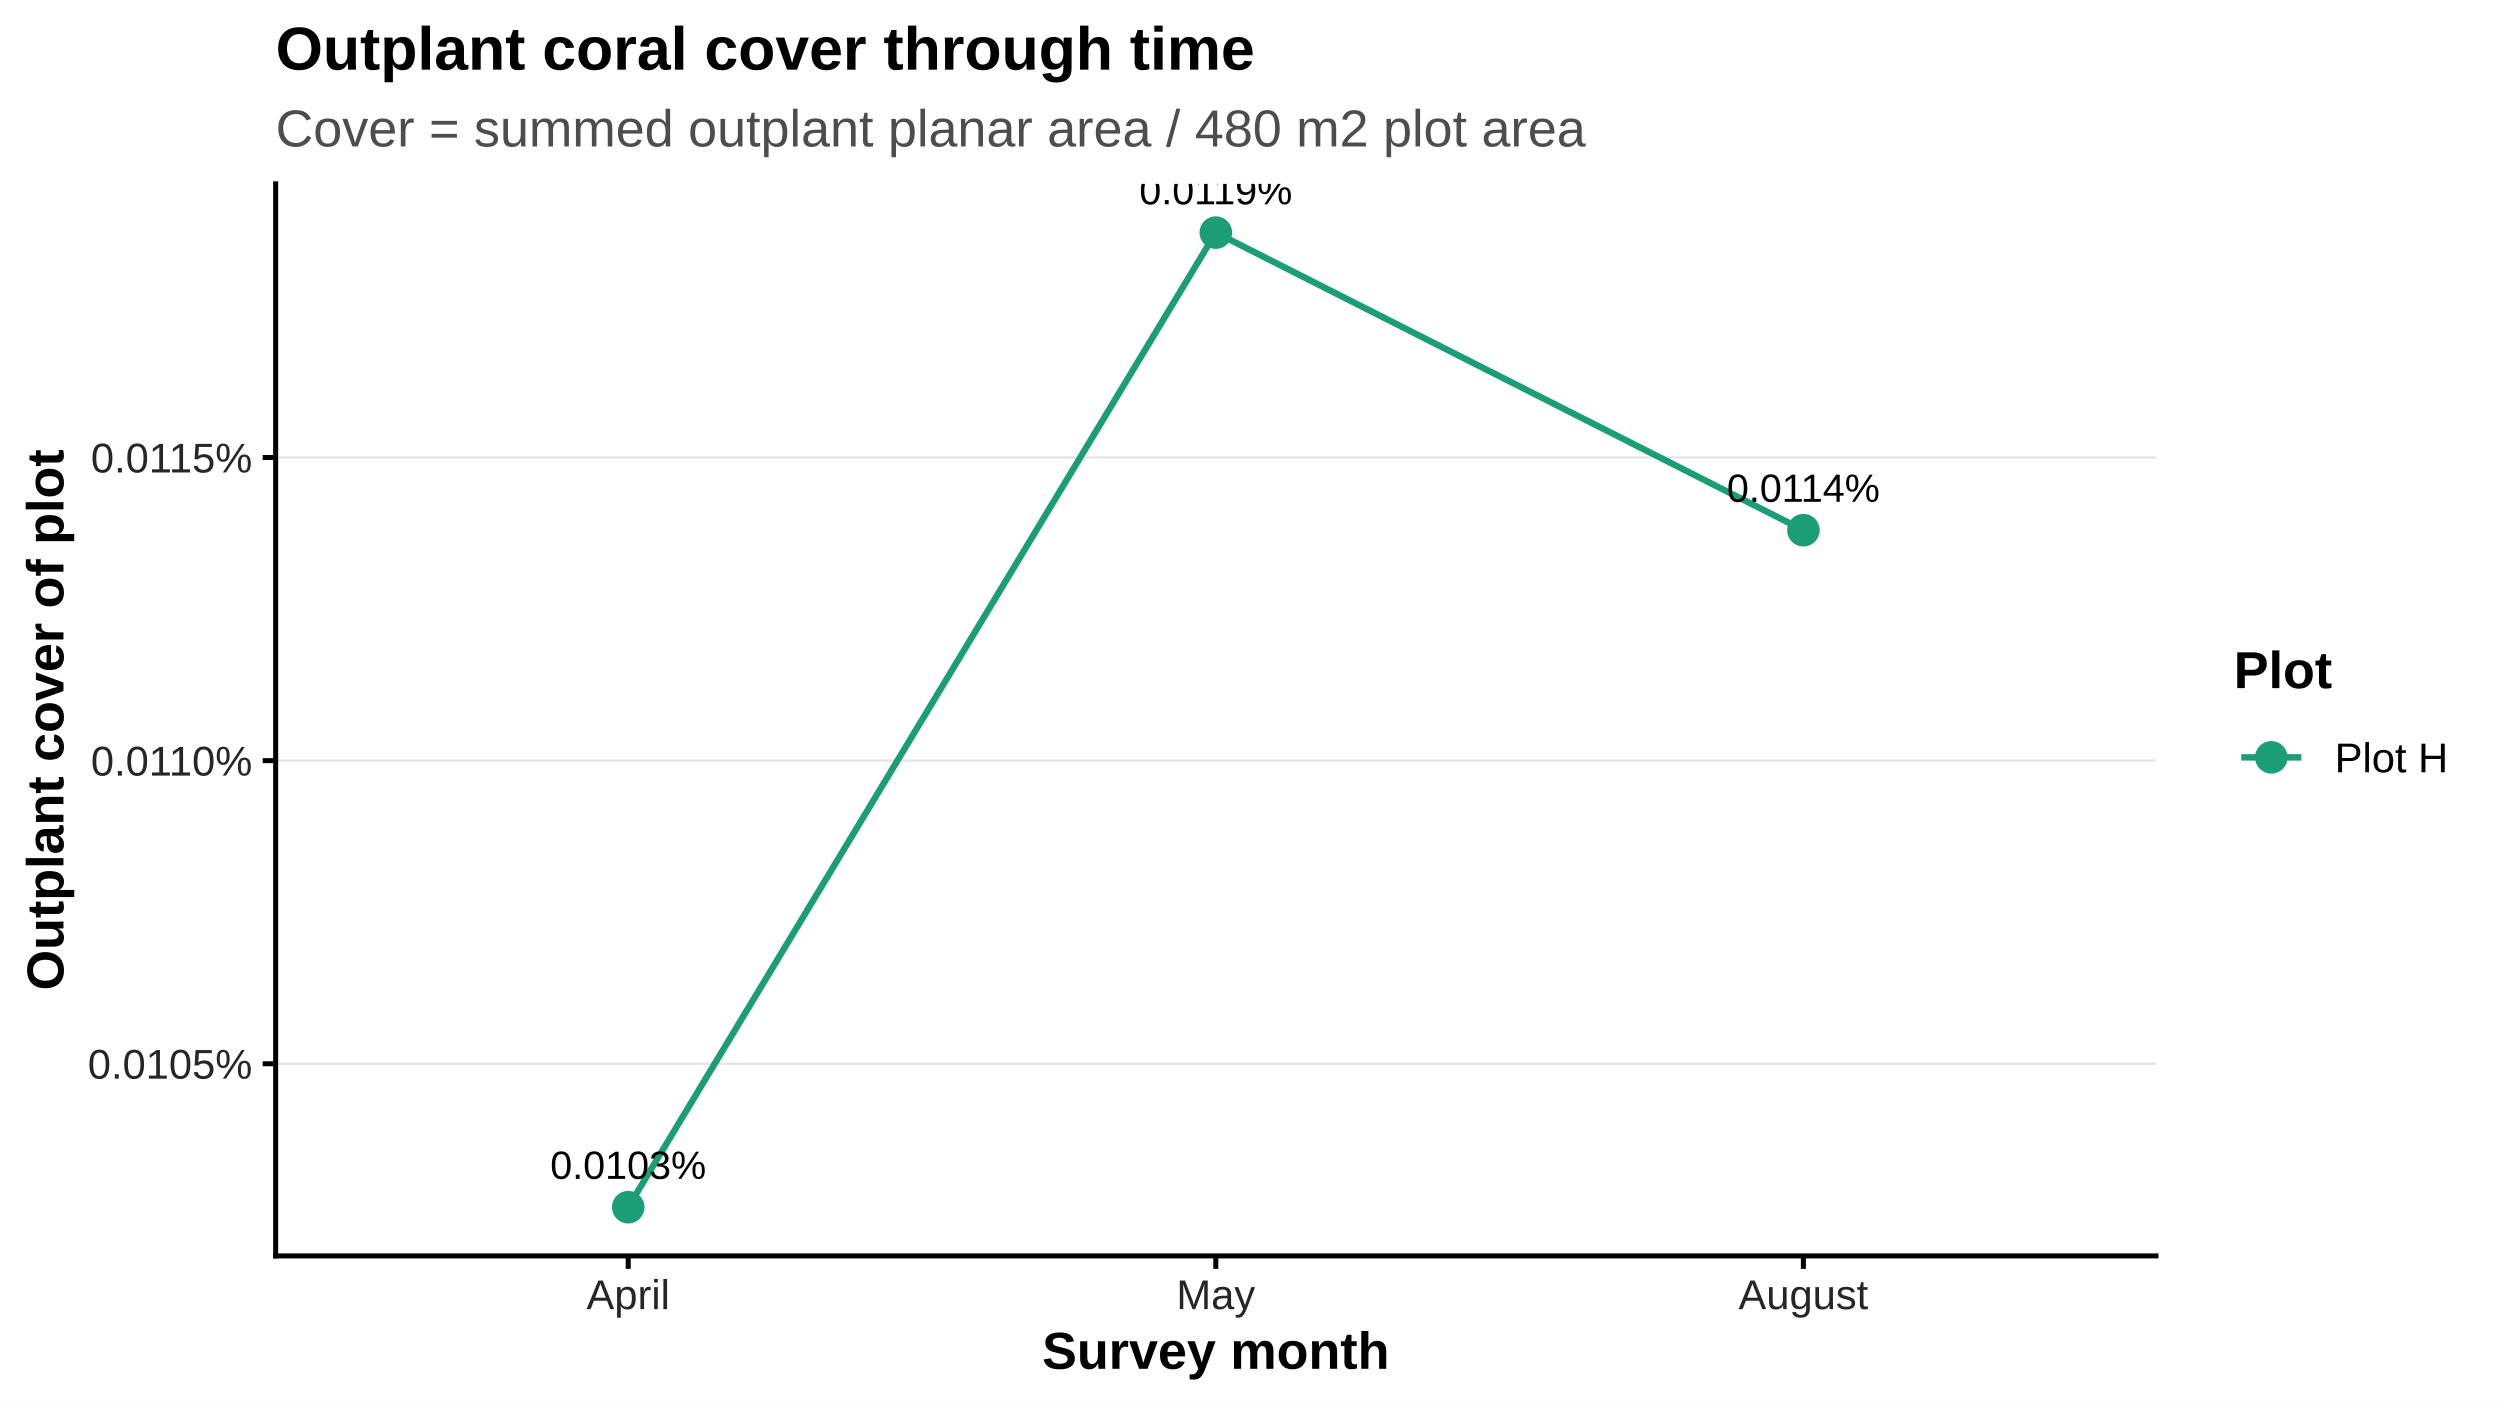
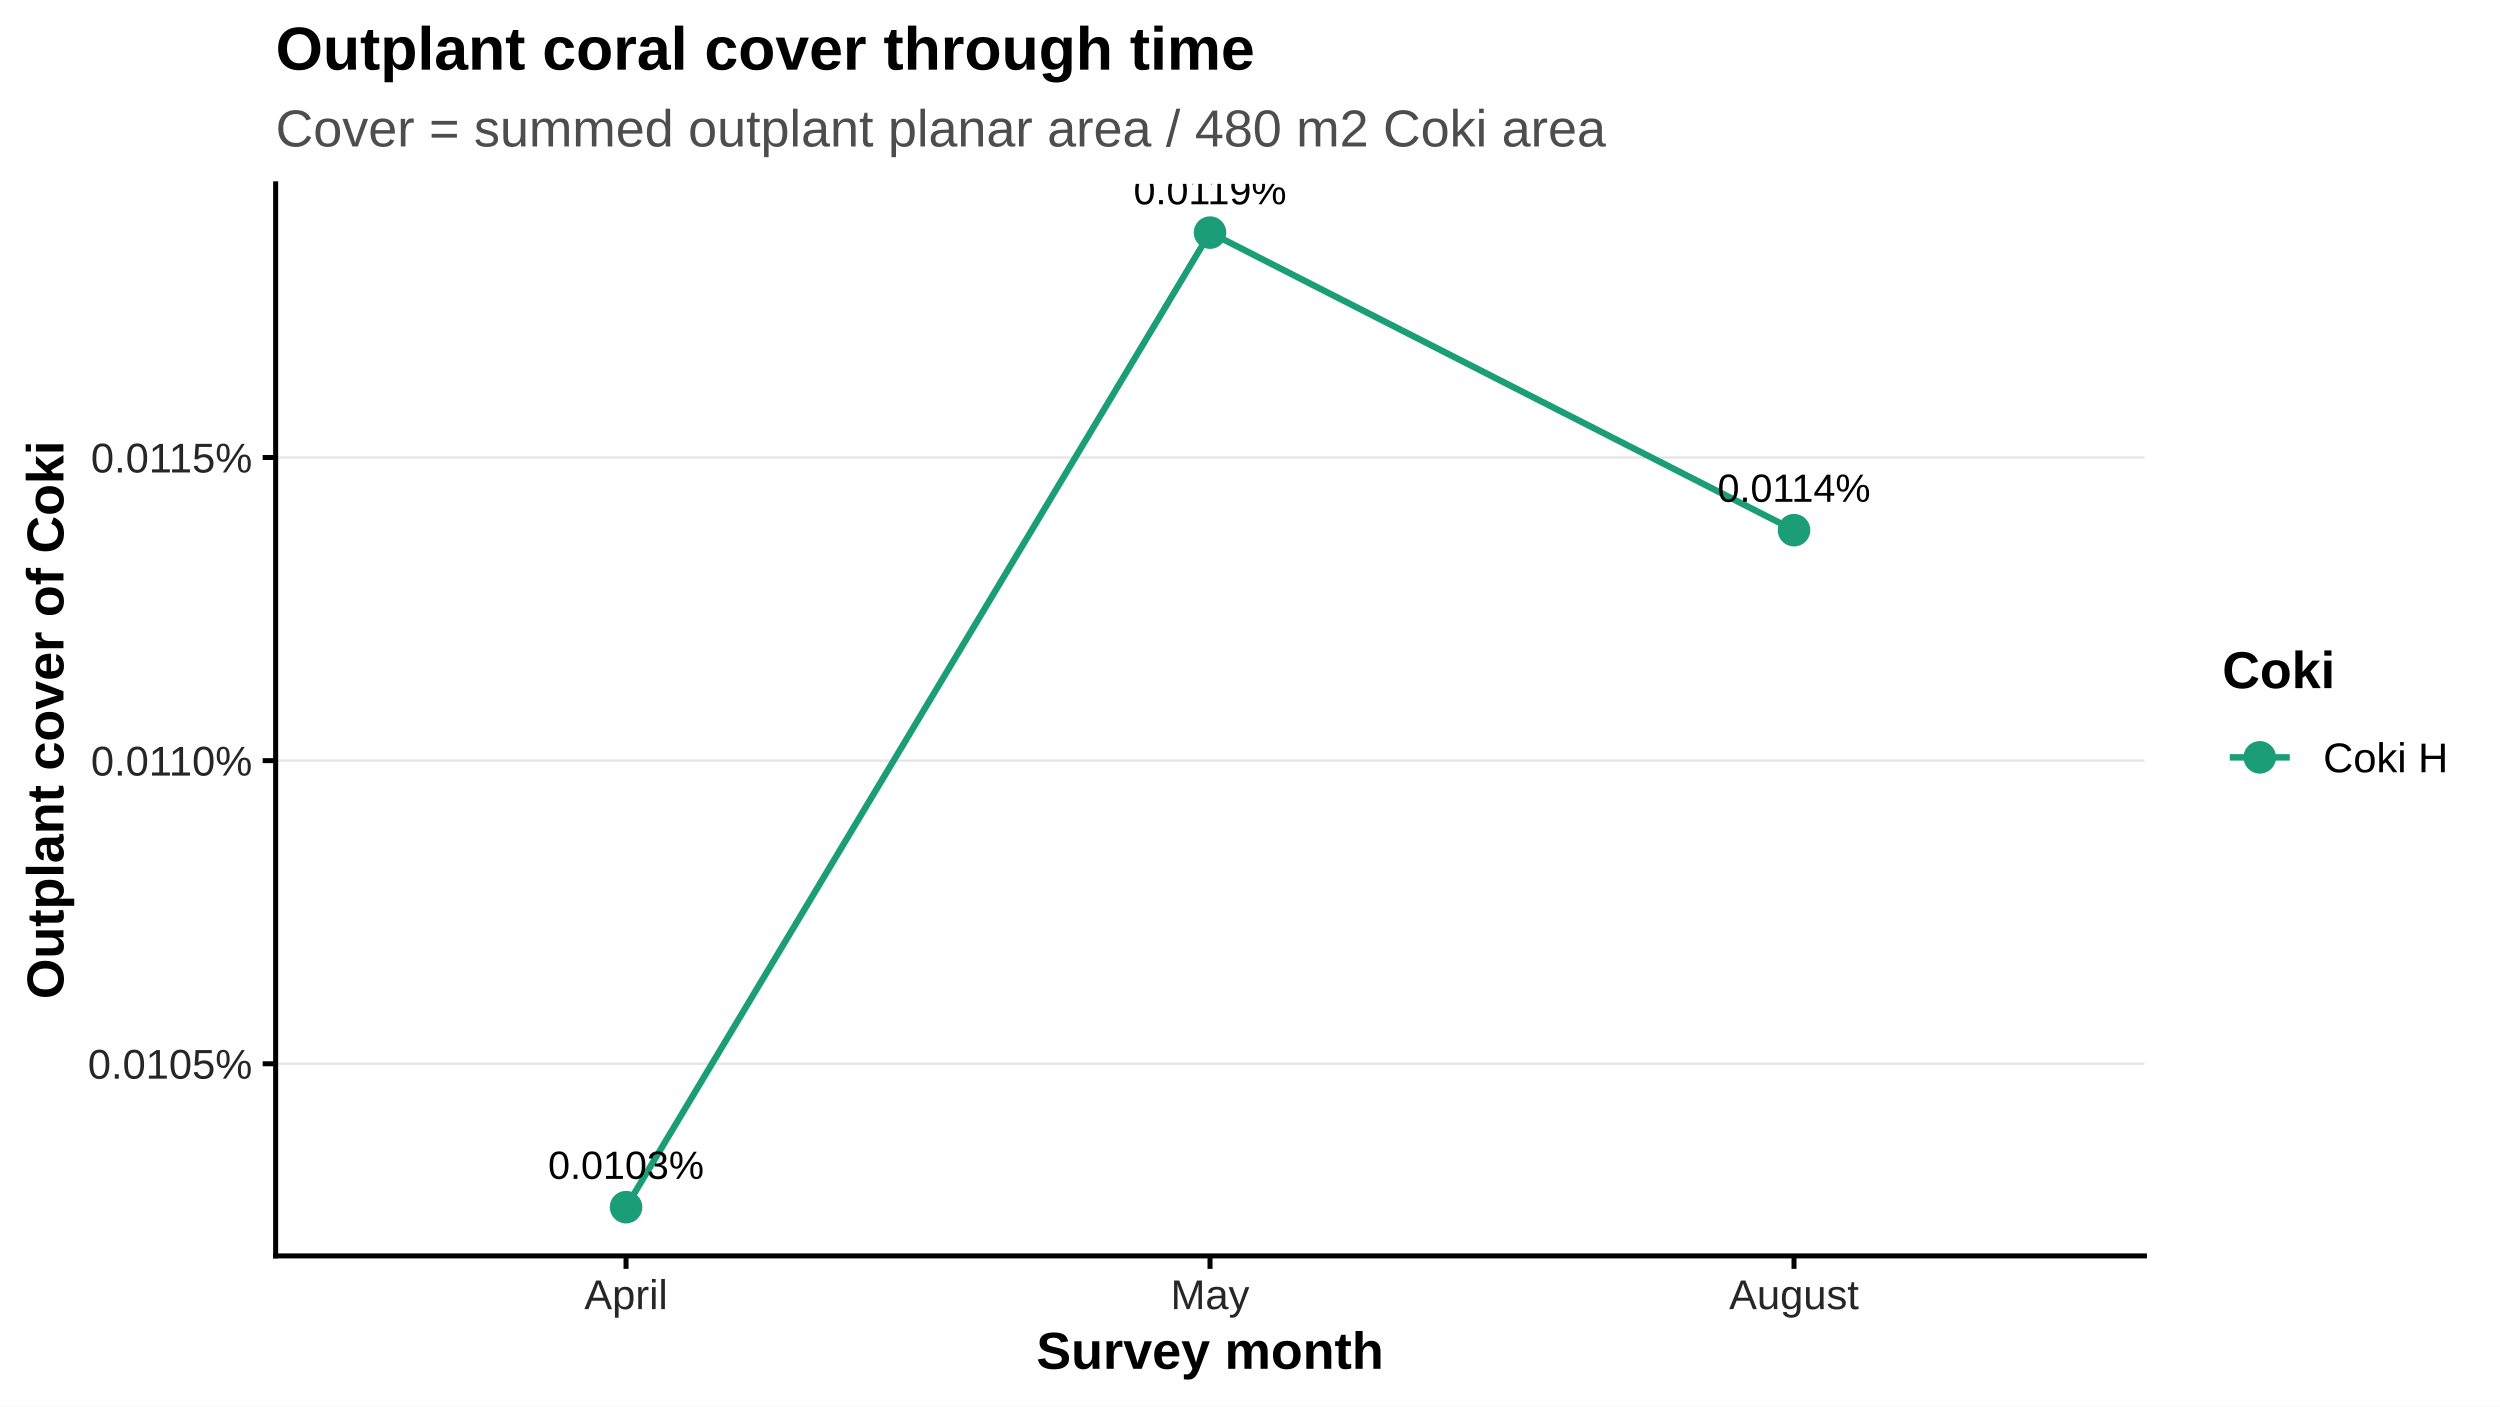
<svg xmlns="http://www.w3.org/2000/svg" class="svglite" width="576.00pt" height="324.00pt" viewBox="0 0 576.00 324.00">
  <defs>
    <style type="text/css">
    .svglite line, .svglite polyline, .svglite polygon, .svglite path, .svglite rect, .svglite circle {
      fill: none;
      stroke: #000000;
      stroke-linecap: round;
      stroke-linejoin: round;
      stroke-miterlimit: 10.00;
    }
    .svglite text {
      white-space: pre;
    }
  </style>
  </defs>
  <rect width="100%" height="100%" style="stroke: none; fill: #FFFFFF;" />
  <defs>
    <clipPath id="cpMC4wMHw1NzYuMDB8MC4wMHwzMjQuMDA=">
      <rect x="0.00" y="0.00" width="576.00" height="324.00" />
    </clipPath>
  </defs>
  <g clip-path="url(#cpMC4wMHw1NzYuMDB8MC4wMHwzMjQuMDA=)">
    <rect x="0.00" y="0.00" width="576.00" height="324.00" style="stroke-width: 1.16; stroke: #FFFFFF; fill: #FFFFFF;" />
  </g>
  <defs>
-     <clipPath id="cpNjMuNTF8NDk2LjczfDQyLjM2fDI4OS4zNg==">
-       <rect x="63.51" y="42.36" width="433.23" height="246.99" />
+     <clipPath id="cpNjMuNTF8NDk0LjA4fDQyLjM2fDI4OS4zNg==">
+       <rect x="63.51" y="42.36" width="430.57" height="246.99" />
    </clipPath>
  </defs>
-   <g clip-path="url(#cpNjMuNTF8NDk2LjczfDQyLjM2fDI4OS4zNg==)">
-     <rect x="63.51" y="42.36" width="433.23" height="246.99" style="stroke-width: 1.16; stroke: none; fill: #FFFFFF;" />
-     <polyline points="63.51,245.09 496.73,245.09 " style="stroke-width: 0.53; stroke: #E5E5E5; stroke-linecap: butt;" />
-     <polyline points="63.51,175.25 496.73,175.25 " style="stroke-width: 0.53; stroke: #E5E5E5; stroke-linecap: butt;" />
-     <polyline points="63.51,105.41 496.73,105.41 " style="stroke-width: 0.53; stroke: #E5E5E5; stroke-linecap: butt;" />
-     <polyline points="144.74,278.13 280.12,53.59 415.50,122.15 " style="stroke-width: 1.49; stroke: #1B9E77; stroke-linecap: butt;" />
-     <circle cx="144.74" cy="278.13" r="3.37" style="stroke-width: 0.77; stroke: #1B9E77; fill: #1B9E77;" />
-     <circle cx="280.12" cy="53.59" r="3.37" style="stroke-width: 0.77; stroke: #1B9E77; fill: #1B9E77;" />
-     <circle cx="415.50" cy="122.15" r="3.37" style="stroke-width: 0.77; stroke: #1B9E77; fill: #1B9E77;" />
-     <text x="144.74" y="271.61" text-anchor="middle" style="font-size: 9.10px; font-family: &quot;Arial&quot;;" textLength="35.88px" lengthAdjust="spacingAndGlyphs">0.0103%</text>
-     <text x="280.12" y="47.07" text-anchor="middle" style="font-size: 9.10px; font-family: &quot;Arial&quot;;" textLength="35.88px" lengthAdjust="spacingAndGlyphs">0.0119%</text>
-     <text x="415.50" y="115.62" text-anchor="middle" style="font-size: 9.10px; font-family: &quot;Arial&quot;;" textLength="35.88px" lengthAdjust="spacingAndGlyphs">0.0114%</text>
+   <g clip-path="url(#cpNjMuNTF8NDk0LjA4fDQyLjM2fDI4OS4zNg==)">
+     <rect x="63.51" y="42.36" width="430.57" height="246.99" style="stroke-width: 1.16; stroke: none; fill: #FFFFFF;" />
+     <polyline points="63.51,245.09 494.08,245.09 " style="stroke-width: 0.53; stroke: #E5E5E5; stroke-linecap: butt;" />
+     <polyline points="63.51,175.25 494.08,175.25 " style="stroke-width: 0.53; stroke: #E5E5E5; stroke-linecap: butt;" />
+     <polyline points="63.51,105.41 494.08,105.41 " style="stroke-width: 0.53; stroke: #E5E5E5; stroke-linecap: butt;" />
+     <polyline points="144.24,278.13 278.79,53.59 413.34,122.15 " style="stroke-width: 1.49; stroke: #1B9E77; stroke-linecap: butt;" />
+     <circle cx="144.24" cy="278.13" r="3.37" style="stroke-width: 0.77; stroke: #1B9E77; fill: #1B9E77;" />
+     <circle cx="278.79" cy="53.59" r="3.37" style="stroke-width: 0.77; stroke: #1B9E77; fill: #1B9E77;" />
+     <circle cx="413.34" cy="122.15" r="3.37" style="stroke-width: 0.77; stroke: #1B9E77; fill: #1B9E77;" />
+     <text x="144.24" y="271.61" text-anchor="middle" style="font-size: 9.10px; font-family: &quot;Arial&quot;;" textLength="35.88px" lengthAdjust="spacingAndGlyphs">0.0103%</text>
+     <text x="278.79" y="47.07" text-anchor="middle" style="font-size: 9.10px; font-family: &quot;Arial&quot;;" textLength="35.88px" lengthAdjust="spacingAndGlyphs">0.0119%</text>
+     <text x="413.34" y="115.62" text-anchor="middle" style="font-size: 9.10px; font-family: &quot;Arial&quot;;" textLength="35.88px" lengthAdjust="spacingAndGlyphs">0.0114%</text>
  </g>
  <g clip-path="url(#cpMC4wMHw1NzYuMDB8MC4wMHwzMjQuMDA=)">
    <polyline points="63.51,289.36 63.51,42.36 " style="stroke-width: 1.16; stroke-linecap: square;" />
    <text x="58.13" y="248.53" text-anchor="end" style="font-size: 9.60px;fill: #262626; font-family: &quot;Arial&quot;;" textLength="37.87px" lengthAdjust="spacingAndGlyphs">0.0105%</text>
    <text x="58.13" y="178.69" text-anchor="end" style="font-size: 9.60px;fill: #262626; font-family: &quot;Arial&quot;;" textLength="37.87px" lengthAdjust="spacingAndGlyphs">0.0110%</text>
    <text x="58.13" y="108.86" text-anchor="end" style="font-size: 9.60px;fill: #262626; font-family: &quot;Arial&quot;;" textLength="37.87px" lengthAdjust="spacingAndGlyphs">0.0115%</text>
    <polyline points="60.52,245.09 63.51,245.09 " style="stroke-width: 1.16; stroke-linecap: butt;" />
    <polyline points="60.52,175.25 63.51,175.25 " style="stroke-width: 1.16; stroke-linecap: butt;" />
    <polyline points="60.52,105.41 63.51,105.41 " style="stroke-width: 1.16; stroke-linecap: butt;" />
-     <polyline points="63.51,289.36 496.73,289.36 " style="stroke-width: 1.16; stroke-linecap: square;" />
-     <polyline points="144.74,292.35 144.74,289.36 " style="stroke-width: 1.16; stroke-linecap: butt;" />
-     <polyline points="280.12,292.35 280.12,289.36 " style="stroke-width: 1.16; stroke-linecap: butt;" />
-     <polyline points="415.50,292.35 415.50,289.36 " style="stroke-width: 1.16; stroke-linecap: butt;" />
-     <text x="144.74" y="301.62" text-anchor="middle" style="font-size: 9.60px;fill: #262626; font-family: &quot;Arial&quot;;" textLength="19.20px" lengthAdjust="spacingAndGlyphs">April</text>
-     <text x="280.12" y="301.62" text-anchor="middle" style="font-size: 9.60px;fill: #262626; font-family: &quot;Arial&quot;;" textLength="18.12px" lengthAdjust="spacingAndGlyphs">May</text>
-     <text x="415.50" y="301.62" text-anchor="middle" style="font-size: 9.60px;fill: #262626; font-family: &quot;Arial&quot;;" textLength="29.87px" lengthAdjust="spacingAndGlyphs">August</text>
-     <text x="280.12" y="315.37" text-anchor="middle" style="font-size: 12.00px; font-weight: bold; font-family: &quot;Arial&quot;;" textLength="80.02px" lengthAdjust="spacingAndGlyphs">Survey month</text>
-     <text transform="translate(14.62,165.86) rotate(-90)" text-anchor="middle" style="font-size: 12.00px; font-weight: bold; font-family: &quot;Arial&quot;;" textLength="124.67px" lengthAdjust="spacingAndGlyphs">Outplant cover of plot</text>
-     <rect x="508.69" y="142.61" width="61.33" height="46.50" style="stroke-width: 1.16; stroke: none; fill: #FFFFFF;" />
-     <text x="514.67" y="158.55" style="font-size: 12.00px; font-weight: bold; font-family: &quot;Arial&quot;;" textLength="22.67px" lengthAdjust="spacingAndGlyphs">Plot</text>
-     <rect x="514.67" y="165.85" width="17.28" height="17.28" style="stroke-width: 1.16; stroke: none; fill: #FFFFFF;" />
-     <line x1="516.39" y1="174.49" x2="530.22" y2="174.49" style="stroke-width: 1.49; stroke: #1B9E77; stroke-linecap: butt;" />
-     <circle cx="523.31" cy="174.49" r="3.37" style="stroke-width: 0.77; stroke: #1B9E77; fill: #1B9E77;" />
-     <text x="537.92" y="177.93" style="font-size: 9.60px; font-family: &quot;Arial&quot;;" textLength="26.12px" lengthAdjust="spacingAndGlyphs">Plot H</text>
-     <text x="63.51" y="33.74" style="font-size: 12.00px;fill: #4D4D4D; font-family: &quot;Arial&quot;;" textLength="301.83px" lengthAdjust="spacingAndGlyphs">Cover = summed outplant planar area / 480 m2 plot area</text>
+     <polyline points="63.51,289.36 494.08,289.36 " style="stroke-width: 1.16; stroke-linecap: square;" />
+     <polyline points="144.24,292.35 144.24,289.36 " style="stroke-width: 1.16; stroke-linecap: butt;" />
+     <polyline points="278.79,292.35 278.79,289.36 " style="stroke-width: 1.16; stroke-linecap: butt;" />
+     <polyline points="413.34,292.35 413.34,289.36 " style="stroke-width: 1.16; stroke-linecap: butt;" />
+     <text x="144.24" y="301.62" text-anchor="middle" style="font-size: 9.60px;fill: #262626; font-family: &quot;Arial&quot;;" textLength="19.20px" lengthAdjust="spacingAndGlyphs">April</text>
+     <text x="278.79" y="301.62" text-anchor="middle" style="font-size: 9.60px;fill: #262626; font-family: &quot;Arial&quot;;" textLength="18.12px" lengthAdjust="spacingAndGlyphs">May</text>
+     <text x="413.34" y="301.62" text-anchor="middle" style="font-size: 9.60px;fill: #262626; font-family: &quot;Arial&quot;;" textLength="29.87px" lengthAdjust="spacingAndGlyphs">August</text>
+     <text x="278.79" y="315.37" text-anchor="middle" style="font-size: 12.00px; font-weight: bold; font-family: &quot;Arial&quot;;" textLength="80.02px" lengthAdjust="spacingAndGlyphs">Survey month</text>
+     <text transform="translate(14.62,165.86) rotate(-90)" text-anchor="middle" style="font-size: 12.00px; font-weight: bold; font-family: &quot;Arial&quot;;" textLength="128.69px" lengthAdjust="spacingAndGlyphs">Outplant cover of Coki</text>
+     <rect x="506.03" y="142.61" width="63.99" height="46.50" style="stroke-width: 1.16; stroke: none; fill: #FFFFFF;" />
+     <text x="512.01" y="158.55" style="font-size: 12.00px; font-weight: bold; font-family: &quot;Arial&quot;;" textLength="26.01px" lengthAdjust="spacingAndGlyphs">Coki</text>
+     <rect x="512.01" y="165.85" width="17.28" height="17.28" style="stroke-width: 1.16; stroke: none; fill: #FFFFFF;" />
+     <line x1="513.74" y1="174.49" x2="527.56" y2="174.49" style="stroke-width: 1.49; stroke: #1B9E77; stroke-linecap: butt;" />
+     <circle cx="520.65" cy="174.49" r="3.37" style="stroke-width: 0.77; stroke: #1B9E77; fill: #1B9E77;" />
+     <text x="535.27" y="177.93" style="font-size: 9.60px; font-family: &quot;Arial&quot;;" textLength="28.78px" lengthAdjust="spacingAndGlyphs">Coki H</text>
+     <text x="63.51" y="33.74" style="font-size: 12.00px;fill: #4D4D4D; font-family: &quot;Arial&quot;;" textLength="306.49px" lengthAdjust="spacingAndGlyphs">Cover = summed outplant planar area / 480 m2 Coki area</text>
    <text x="63.51" y="16.05" style="font-size: 14.00px; font-weight: bold; font-family: &quot;Arial&quot;;" textLength="225.48px" lengthAdjust="spacingAndGlyphs">Outplant coral cover through time</text>
  </g>
</svg>
